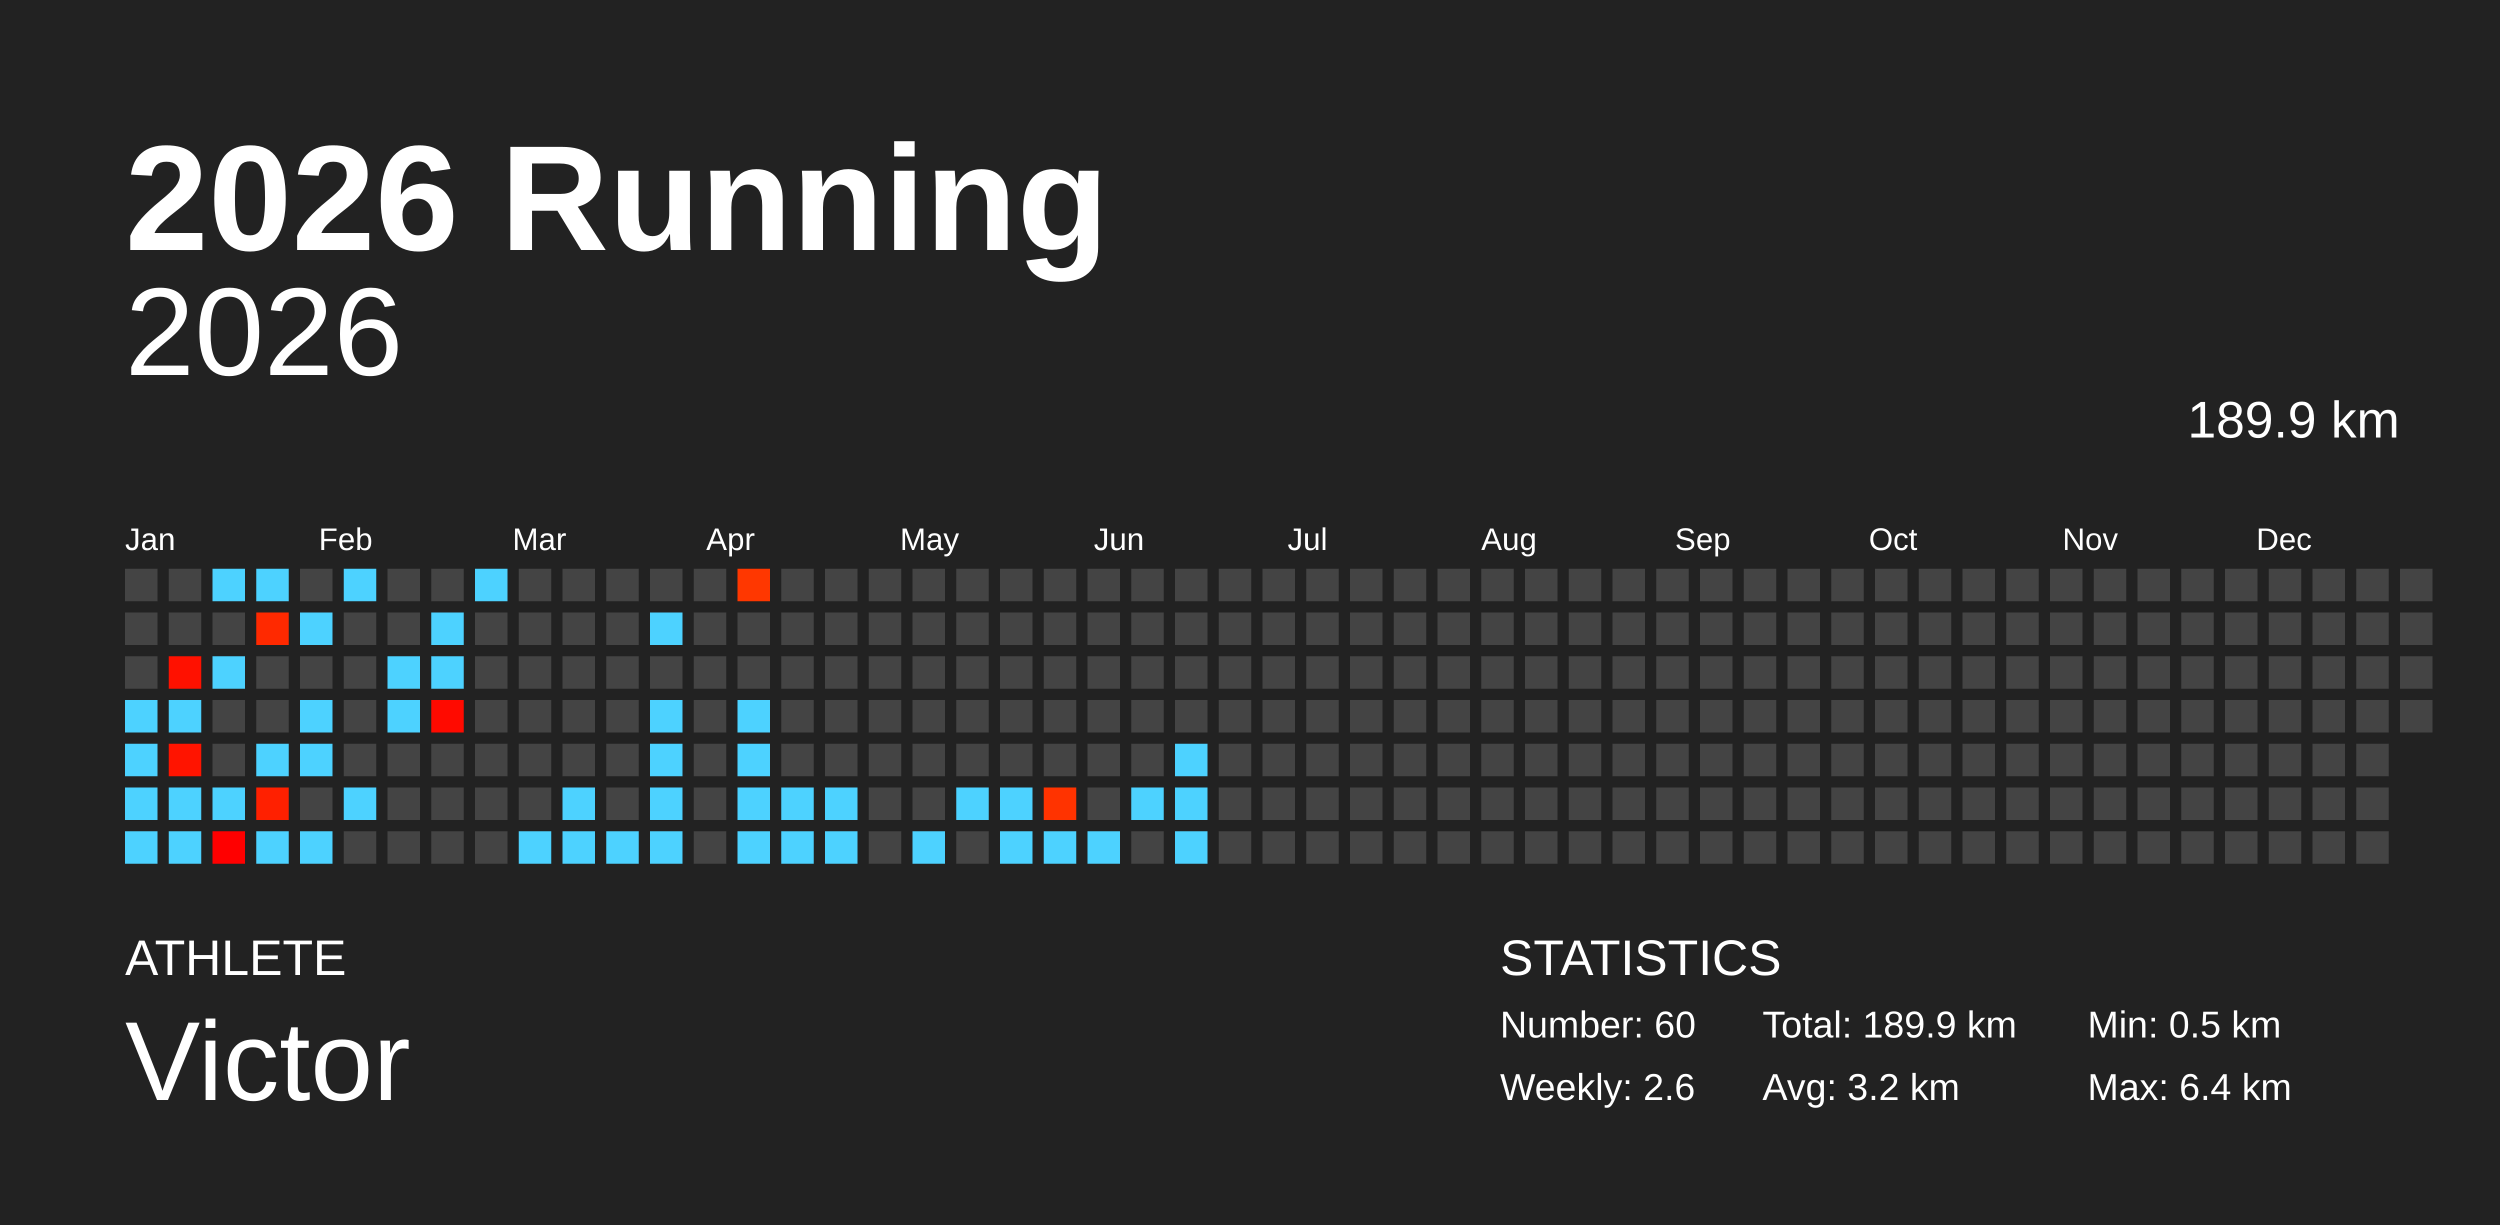
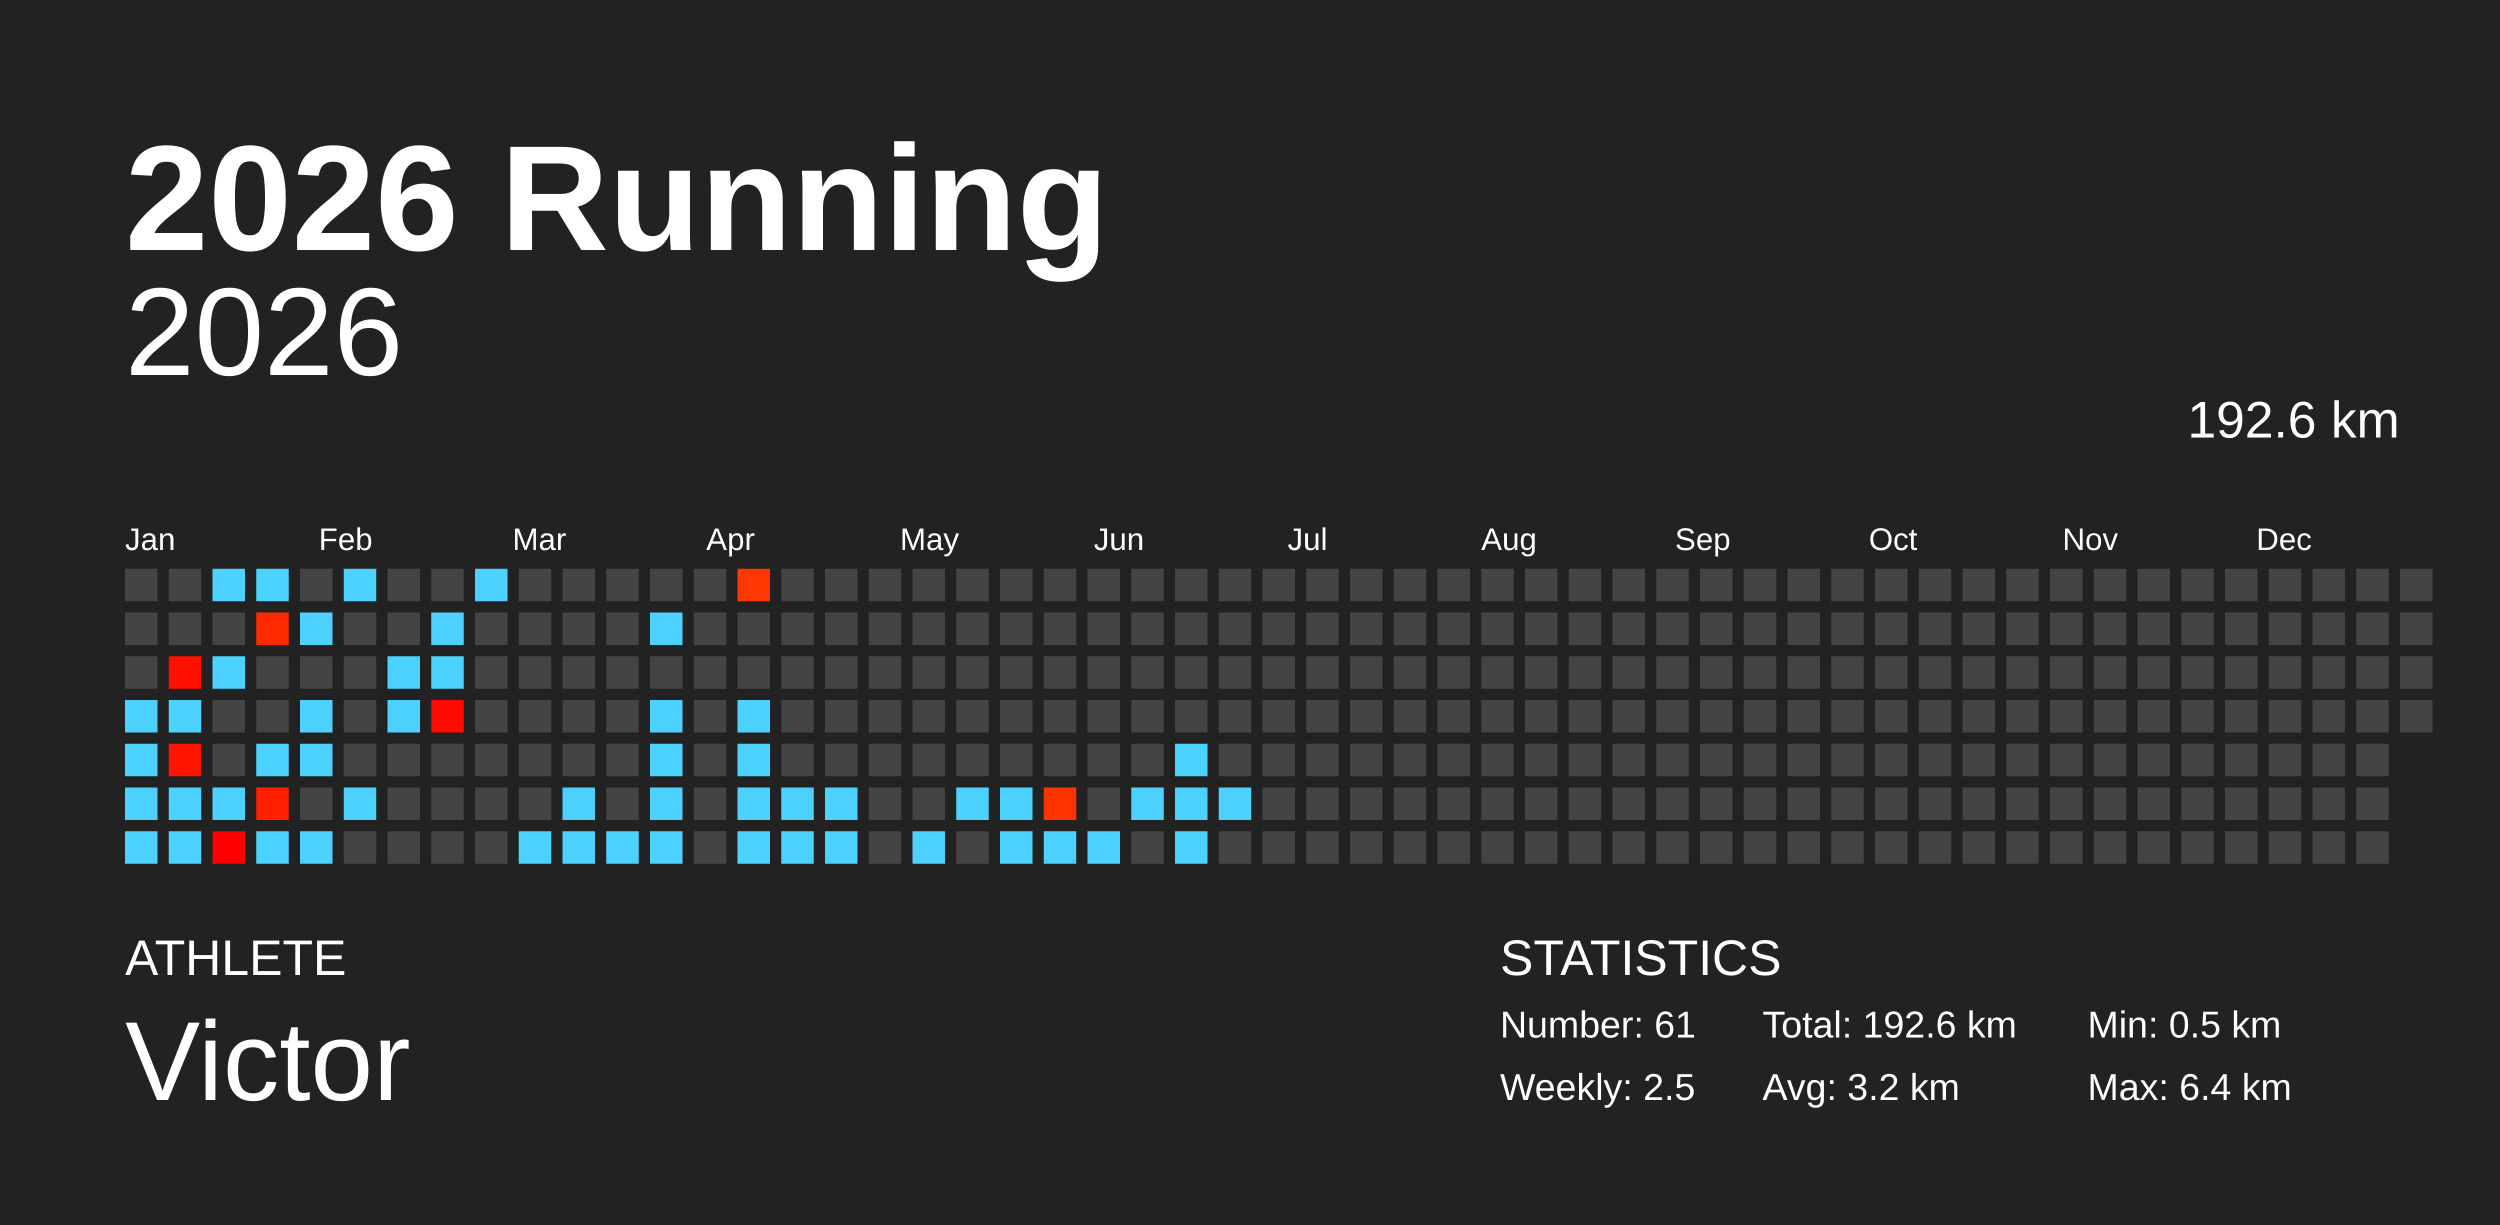
<svg xmlns="http://www.w3.org/2000/svg" baseProfile="full" height="98mm" version="1.1" viewBox="0,0,200,98" width="200mm">
  <defs />
  <rect fill="#222222" height="98" width="200" x="0" y="0" />
  <text fill="#FFFFFF" style="font-size:12px; font-family:Arial; font-weight:bold;" x="10" y="20">2026 Running</text>
  <text fill="#FFFFFF" style="font-size:4px; font-family:Arial" x="10" y="78">ATHLETE</text>
  <text fill="#FFFFFF" style="font-size:9px; font-family:Arial" x="10" y="88">Victor</text>
  <text fill="#FFFFFF" style="font-size:4px; font-family:Arial" x="120" y="78">STATISTICS</text>
-   <text fill="#FFFFFF" style="font-size:3px; font-family:Arial" x="120" y="83">Number: 60</text>
-   <text fill="#FFFFFF" style="font-size:3px; font-family:Arial" x="120" y="88">Weekly: 2.6</text>
-   <text fill="#FFFFFF" style="font-size:3px; font-family:Arial" x="141" y="83">Total: 189.9 km</text>
+   <text fill="#FFFFFF" style="font-size:3px; font-family:Arial" x="120" y="83">Number: 61</text>
+   <text fill="#FFFFFF" style="font-size:3px; font-family:Arial" x="120" y="88">Weekly: 2.5</text>
+   <text fill="#FFFFFF" style="font-size:3px; font-family:Arial" x="141" y="83">Total: 192.6 km</text>
  <text fill="#FFFFFF" style="font-size:3px; font-family:Arial" x="141" y="88">Avg: 3.2 km</text>
  <text fill="#FFFFFF" style="font-size:3px; font-family:Arial" x="167" y="83">Min: 0.5 km</text>
  <text fill="#FFFFFF" style="font-size:3px; font-family:Arial" x="167" y="88">Max: 6.4 km</text>
  <text alignment-baseline="hanging" fill="#FFFFFF" style="font-size:10.0px; font-family:Arial;" x="10" y="30">2026</text>
-   <text alignment-baseline="hanging" fill="#FFFFFF" style="font-size:4.125px; font-family:Arial;" x="175" y="35">189.9 km</text>
+   <text alignment-baseline="hanging" fill="#FFFFFF" style="font-size:4.125px; font-family:Arial;" x="175" y="35">192.6 km</text>
  <text fill="#FFFFFF" style="font-size:2.5px; font-family:Arial" x="10.0" y="44">Jan</text>
  <text fill="#FFFFFF" style="font-size:2.5px; font-family:Arial" x="25.5" y="44">Feb</text>
  <text fill="#FFFFFF" style="font-size:2.5px; font-family:Arial" x="41.0" y="44">Mar</text>
  <text fill="#FFFFFF" style="font-size:2.5px; font-family:Arial" x="56.5" y="44">Apr</text>
  <text fill="#FFFFFF" style="font-size:2.5px; font-family:Arial" x="72.0" y="44">May</text>
  <text fill="#FFFFFF" style="font-size:2.5px; font-family:Arial" x="87.5" y="44">Jun</text>
  <text fill="#FFFFFF" style="font-size:2.5px; font-family:Arial" x="103.0" y="44">Jul</text>
  <text fill="#FFFFFF" style="font-size:2.5px; font-family:Arial" x="118.5" y="44">Aug</text>
  <text fill="#FFFFFF" style="font-size:2.5px; font-family:Arial" x="134.0" y="44">Sep</text>
  <text fill="#FFFFFF" style="font-size:2.5px; font-family:Arial" x="149.5" y="44">Oct</text>
  <text fill="#FFFFFF" style="font-size:2.5px; font-family:Arial" x="165.0" y="44">Nov</text>
  <text fill="#FFFFFF" style="font-size:2.5px; font-family:Arial" x="180.5" y="44">Dec</text>
  <rect fill="#444444" height="2.6" width="2.6" x="10.0" y="45.5" />
  <rect fill="#444444" height="2.6" width="2.6" x="10.0" y="49.0" />
  <rect fill="#444444" height="2.6" width="2.6" x="10.0" y="52.5" />
  <rect fill="#4dd2ff" height="2.6" width="2.6" x="10.0" y="56.0" />
  <rect fill="#4dd2ff" height="2.6" width="2.6" x="10.0" y="59.5" />
  <rect fill="#4dd2ff" height="2.6" width="2.6" x="10.0" y="63.0" />
  <rect fill="#4dd2ff" height="2.6" width="2.6" x="10.0" y="66.5" />
  <rect fill="#444444" height="2.6" width="2.6" x="13.5" y="45.5" />
  <rect fill="#444444" height="2.6" width="2.6" x="13.5" y="49.0" />
  <rect fill="#ff1100" height="2.6" width="2.6" x="13.5" y="52.5" />
  <rect fill="#4dd2ff" height="2.6" width="2.6" x="13.5" y="56.0" />
  <rect fill="#ff1400" height="2.6" width="2.6" x="13.5" y="59.5" />
  <rect fill="#4dd2ff" height="2.6" width="2.6" x="13.5" y="63.0" />
  <rect fill="#4dd2ff" height="2.6" width="2.6" x="13.5" y="66.5" />
  <rect fill="#4dd2ff" height="2.6" width="2.6" x="17.0" y="45.5" />
  <rect fill="#444444" height="2.6" width="2.6" x="17.0" y="49.0" />
  <rect fill="#4dd2ff" height="2.6" width="2.6" x="17.0" y="52.5" />
  <rect fill="#444444" height="2.6" width="2.6" x="17.0" y="56.0" />
  <rect fill="#444444" height="2.6" width="2.6" x="17.0" y="59.5" />
  <rect fill="#4dd2ff" height="2.6" width="2.6" x="17.0" y="63.0" />
  <rect fill="#ff0000" height="2.6" width="2.6" x="17.0" y="66.5" />
  <rect fill="#4dd2ff" height="2.6" width="2.6" x="20.5" y="45.5" />
  <rect fill="#ff2900" height="2.6" width="2.6" x="20.5" y="49.0" />
  <rect fill="#444444" height="2.6" width="2.6" x="20.5" y="52.5" />
  <rect fill="#444444" height="2.6" width="2.6" x="20.5" y="56.0" />
  <rect fill="#4dd2ff" height="2.6" width="2.6" x="20.5" y="59.5" />
  <rect fill="#ff2000" height="2.6" width="2.6" x="20.5" y="63.0" />
  <rect fill="#4dd2ff" height="2.6" width="2.6" x="20.5" y="66.5" />
  <rect fill="#444444" height="2.6" width="2.6" x="24.0" y="45.5" />
  <rect fill="#4dd2ff" height="2.6" width="2.6" x="24.0" y="49.0" />
  <rect fill="#444444" height="2.6" width="2.6" x="24.0" y="52.5" />
  <rect fill="#4dd2ff" height="2.6" width="2.6" x="24.0" y="56.0" />
  <rect fill="#4dd2ff" height="2.6" width="2.6" x="24.0" y="59.5" />
  <rect fill="#444444" height="2.6" width="2.6" x="24.0" y="63.0" />
  <rect fill="#4dd2ff" height="2.6" width="2.6" x="24.0" y="66.5" />
  <rect fill="#4dd2ff" height="2.6" width="2.6" x="27.5" y="45.5" />
  <rect fill="#444444" height="2.6" width="2.6" x="27.5" y="49.0" />
  <rect fill="#444444" height="2.6" width="2.6" x="27.5" y="52.5" />
  <rect fill="#444444" height="2.6" width="2.6" x="27.5" y="56.0" />
  <rect fill="#444444" height="2.6" width="2.6" x="27.5" y="59.5" />
  <rect fill="#4dd2ff" height="2.6" width="2.6" x="27.5" y="63.0" />
  <rect fill="#444444" height="2.6" width="2.6" x="27.5" y="66.5" />
  <rect fill="#444444" height="2.6" width="2.6" x="31.0" y="45.5" />
  <rect fill="#444444" height="2.6" width="2.6" x="31.0" y="49.0" />
  <rect fill="#4dd2ff" height="2.6" width="2.6" x="31.0" y="52.5" />
  <rect fill="#4dd2ff" height="2.6" width="2.6" x="31.0" y="56.0" />
  <rect fill="#444444" height="2.6" width="2.6" x="31.0" y="59.5" />
  <rect fill="#444444" height="2.6" width="2.6" x="31.0" y="63.0" />
  <rect fill="#444444" height="2.6" width="2.6" x="31.0" y="66.5" />
  <rect fill="#444444" height="2.6" width="2.6" x="34.5" y="45.5" />
  <rect fill="#4dd2ff" height="2.6" width="2.6" x="34.5" y="49.0" />
  <rect fill="#4dd2ff" height="2.6" width="2.6" x="34.5" y="52.5" />
  <rect fill="#ff0a00" height="2.6" width="2.6" x="34.5" y="56.0" />
  <rect fill="#444444" height="2.6" width="2.6" x="34.5" y="59.5" />
  <rect fill="#444444" height="2.6" width="2.6" x="34.5" y="63.0" />
  <rect fill="#444444" height="2.6" width="2.6" x="34.5" y="66.5" />
  <rect fill="#4dd2ff" height="2.6" width="2.6" x="38.0" y="45.5" />
  <rect fill="#444444" height="2.6" width="2.6" x="38.0" y="49.0" />
  <rect fill="#444444" height="2.6" width="2.6" x="38.0" y="52.5" />
  <rect fill="#444444" height="2.6" width="2.6" x="38.0" y="56.0" />
  <rect fill="#444444" height="2.6" width="2.6" x="38.0" y="59.5" />
  <rect fill="#444444" height="2.6" width="2.6" x="38.0" y="63.0" />
  <rect fill="#444444" height="2.6" width="2.6" x="38.0" y="66.5" />
  <rect fill="#444444" height="2.6" width="2.6" x="41.5" y="45.5" />
  <rect fill="#444444" height="2.6" width="2.6" x="41.5" y="49.0" />
  <rect fill="#444444" height="2.6" width="2.6" x="41.5" y="52.5" />
  <rect fill="#444444" height="2.6" width="2.6" x="41.5" y="56.0" />
  <rect fill="#444444" height="2.6" width="2.6" x="41.5" y="59.5" />
  <rect fill="#444444" height="2.6" width="2.6" x="41.5" y="63.0" />
  <rect fill="#4dd2ff" height="2.6" width="2.6" x="41.5" y="66.5" />
  <rect fill="#444444" height="2.6" width="2.6" x="45.0" y="45.5" />
  <rect fill="#444444" height="2.6" width="2.6" x="45.0" y="49.0" />
  <rect fill="#444444" height="2.6" width="2.6" x="45.0" y="52.5" />
  <rect fill="#444444" height="2.6" width="2.6" x="45.0" y="56.0" />
  <rect fill="#444444" height="2.6" width="2.6" x="45.0" y="59.5" />
  <rect fill="#4dd2ff" height="2.6" width="2.6" x="45.0" y="63.0" />
  <rect fill="#4dd2ff" height="2.6" width="2.6" x="45.0" y="66.5" />
  <rect fill="#444444" height="2.6" width="2.6" x="48.5" y="45.5" />
  <rect fill="#444444" height="2.6" width="2.6" x="48.5" y="49.0" />
  <rect fill="#444444" height="2.6" width="2.6" x="48.5" y="52.5" />
  <rect fill="#444444" height="2.6" width="2.6" x="48.5" y="56.0" />
  <rect fill="#444444" height="2.6" width="2.6" x="48.5" y="59.5" />
  <rect fill="#444444" height="2.6" width="2.6" x="48.5" y="63.0" />
  <rect fill="#4dd2ff" height="2.6" width="2.6" x="48.5" y="66.5" />
  <rect fill="#444444" height="2.6" width="2.6" x="52.0" y="45.5" />
  <rect fill="#4dd2ff" height="2.6" width="2.6" x="52.0" y="49.0" />
  <rect fill="#444444" height="2.6" width="2.6" x="52.0" y="52.5" />
  <rect fill="#4dd2ff" height="2.6" width="2.6" x="52.0" y="56.0" />
  <rect fill="#4dd2ff" height="2.6" width="2.6" x="52.0" y="59.5" />
  <rect fill="#4dd2ff" height="2.6" width="2.6" x="52.0" y="63.0" />
  <rect fill="#4dd2ff" height="2.6" width="2.6" x="52.0" y="66.5" />
  <rect fill="#444444" height="2.6" width="2.6" x="55.5" y="45.5" />
  <rect fill="#444444" height="2.6" width="2.6" x="55.5" y="49.0" />
  <rect fill="#444444" height="2.6" width="2.6" x="55.5" y="52.5" />
  <rect fill="#444444" height="2.6" width="2.6" x="55.5" y="56.0" />
  <rect fill="#444444" height="2.6" width="2.6" x="55.5" y="59.5" />
  <rect fill="#444444" height="2.6" width="2.6" x="55.5" y="63.0" />
  <rect fill="#444444" height="2.6" width="2.6" x="55.5" y="66.5" />
  <rect fill="#ff3700" height="2.6" width="2.6" x="59.0" y="45.5" />
  <rect fill="#444444" height="2.6" width="2.6" x="59.0" y="49.0" />
  <rect fill="#444444" height="2.6" width="2.6" x="59.0" y="52.5" />
  <rect fill="#4dd2ff" height="2.6" width="2.6" x="59.0" y="56.0" />
  <rect fill="#4dd2ff" height="2.6" width="2.6" x="59.0" y="59.5" />
  <rect fill="#4dd2ff" height="2.6" width="2.6" x="59.0" y="63.0" />
  <rect fill="#4dd2ff" height="2.6" width="2.6" x="59.0" y="66.5" />
  <rect fill="#444444" height="2.6" width="2.6" x="62.5" y="45.5" />
  <rect fill="#444444" height="2.6" width="2.6" x="62.5" y="49.0" />
  <rect fill="#444444" height="2.6" width="2.6" x="62.5" y="52.5" />
  <rect fill="#444444" height="2.6" width="2.6" x="62.5" y="56.0" />
  <rect fill="#444444" height="2.6" width="2.6" x="62.5" y="59.5" />
  <rect fill="#4dd2ff" height="2.6" width="2.6" x="62.5" y="63.0" />
  <rect fill="#4dd2ff" height="2.6" width="2.6" x="62.5" y="66.5" />
  <rect fill="#444444" height="2.6" width="2.6" x="66.0" y="45.5" />
  <rect fill="#444444" height="2.6" width="2.6" x="66.0" y="49.0" />
  <rect fill="#444444" height="2.6" width="2.6" x="66.0" y="52.5" />
  <rect fill="#444444" height="2.6" width="2.6" x="66.0" y="56.0" />
  <rect fill="#444444" height="2.6" width="2.6" x="66.0" y="59.5" />
  <rect fill="#4dd2ff" height="2.6" width="2.6" x="66.0" y="63.0" />
  <rect fill="#4dd2ff" height="2.6" width="2.6" x="66.0" y="66.5" />
  <rect fill="#444444" height="2.6" width="2.6" x="69.5" y="45.5" />
  <rect fill="#444444" height="2.6" width="2.6" x="69.5" y="49.0" />
  <rect fill="#444444" height="2.6" width="2.6" x="69.5" y="52.5" />
  <rect fill="#444444" height="2.6" width="2.6" x="69.5" y="56.0" />
  <rect fill="#444444" height="2.6" width="2.6" x="69.5" y="59.5" />
  <rect fill="#444444" height="2.6" width="2.6" x="69.5" y="63.0" />
  <rect fill="#444444" height="2.6" width="2.6" x="69.5" y="66.5" />
  <rect fill="#444444" height="2.6" width="2.6" x="73.0" y="45.5" />
  <rect fill="#444444" height="2.6" width="2.6" x="73.0" y="49.0" />
  <rect fill="#444444" height="2.6" width="2.6" x="73.0" y="52.5" />
  <rect fill="#444444" height="2.6" width="2.6" x="73.0" y="56.0" />
  <rect fill="#444444" height="2.6" width="2.6" x="73.0" y="59.5" />
  <rect fill="#444444" height="2.6" width="2.6" x="73.0" y="63.0" />
  <rect fill="#4dd2ff" height="2.6" width="2.6" x="73.0" y="66.5" />
  <rect fill="#444444" height="2.6" width="2.6" x="76.5" y="45.5" />
  <rect fill="#444444" height="2.6" width="2.6" x="76.5" y="49.0" />
  <rect fill="#444444" height="2.6" width="2.6" x="76.5" y="52.5" />
  <rect fill="#444444" height="2.6" width="2.6" x="76.5" y="56.0" />
  <rect fill="#444444" height="2.6" width="2.6" x="76.5" y="59.5" />
  <rect fill="#4dd2ff" height="2.6" width="2.6" x="76.5" y="63.0" />
  <rect fill="#444444" height="2.6" width="2.6" x="76.5" y="66.5" />
  <rect fill="#444444" height="2.6" width="2.6" x="80.0" y="45.5" />
  <rect fill="#444444" height="2.6" width="2.6" x="80.0" y="49.0" />
  <rect fill="#444444" height="2.6" width="2.6" x="80.0" y="52.5" />
  <rect fill="#444444" height="2.6" width="2.6" x="80.0" y="56.0" />
  <rect fill="#444444" height="2.6" width="2.6" x="80.0" y="59.5" />
  <rect fill="#4dd2ff" height="2.6" width="2.6" x="80.0" y="63.0" />
  <rect fill="#4dd2ff" height="2.6" width="2.6" x="80.0" y="66.5" />
  <rect fill="#444444" height="2.6" width="2.6" x="83.5" y="45.5" />
  <rect fill="#444444" height="2.6" width="2.6" x="83.5" y="49.0" />
  <rect fill="#444444" height="2.6" width="2.6" x="83.5" y="52.5" />
  <rect fill="#444444" height="2.6" width="2.6" x="83.5" y="56.0" />
  <rect fill="#444444" height="2.6" width="2.6" x="83.5" y="59.5" />
  <rect fill="#ff3300" height="2.6" width="2.6" x="83.5" y="63.0" />
  <rect fill="#4dd2ff" height="2.6" width="2.6" x="83.5" y="66.5" />
  <rect fill="#444444" height="2.6" width="2.6" x="87.0" y="45.5" />
  <rect fill="#444444" height="2.6" width="2.6" x="87.0" y="49.0" />
  <rect fill="#444444" height="2.6" width="2.6" x="87.0" y="52.5" />
  <rect fill="#444444" height="2.6" width="2.6" x="87.0" y="56.0" />
  <rect fill="#444444" height="2.6" width="2.6" x="87.0" y="59.5" />
  <rect fill="#444444" height="2.6" width="2.6" x="87.0" y="63.0" />
  <rect fill="#4dd2ff" height="2.6" width="2.6" x="87.0" y="66.5" />
  <rect fill="#444444" height="2.6" width="2.6" x="90.5" y="45.5" />
  <rect fill="#444444" height="2.6" width="2.6" x="90.5" y="49.0" />
  <rect fill="#444444" height="2.6" width="2.6" x="90.5" y="52.5" />
  <rect fill="#444444" height="2.6" width="2.6" x="90.5" y="56.0" />
  <rect fill="#444444" height="2.6" width="2.6" x="90.5" y="59.5" />
  <rect fill="#4dd2ff" height="2.6" width="2.6" x="90.5" y="63.0" />
  <rect fill="#444444" height="2.6" width="2.6" x="90.5" y="66.5" />
  <rect fill="#444444" height="2.6" width="2.6" x="94.0" y="45.5" />
  <rect fill="#444444" height="2.6" width="2.6" x="94.0" y="49.0" />
  <rect fill="#444444" height="2.6" width="2.6" x="94.0" y="52.5" />
  <rect fill="#444444" height="2.6" width="2.6" x="94.0" y="56.0" />
  <rect fill="#4dd2ff" height="2.6" width="2.6" x="94.0" y="59.5" />
  <rect fill="#4dd2ff" height="2.6" width="2.6" x="94.0" y="63.0" />
  <rect fill="#4dd2ff" height="2.6" width="2.6" x="94.0" y="66.5" />
  <rect fill="#444444" height="2.6" width="2.6" x="97.5" y="45.5" />
  <rect fill="#444444" height="2.6" width="2.6" x="97.5" y="49.0" />
  <rect fill="#444444" height="2.6" width="2.6" x="97.5" y="52.5" />
  <rect fill="#444444" height="2.6" width="2.6" x="97.5" y="56.0" />
  <rect fill="#444444" height="2.6" width="2.6" x="97.5" y="59.5" />
-   <rect fill="#444444" height="2.6" width="2.6" x="97.5" y="63.0" />
+   <rect fill="#4dd2ff" height="2.6" width="2.6" x="97.5" y="63.0" />
  <rect fill="#444444" height="2.6" width="2.6" x="97.5" y="66.5" />
  <rect fill="#444444" height="2.6" width="2.6" x="101.0" y="45.5" />
  <rect fill="#444444" height="2.6" width="2.6" x="101.0" y="49.0" />
  <rect fill="#444444" height="2.6" width="2.6" x="101.0" y="52.5" />
  <rect fill="#444444" height="2.6" width="2.6" x="101.0" y="56.0" />
  <rect fill="#444444" height="2.6" width="2.6" x="101.0" y="59.5" />
  <rect fill="#444444" height="2.6" width="2.6" x="101.0" y="63.0" />
  <rect fill="#444444" height="2.6" width="2.6" x="101.0" y="66.5" />
  <rect fill="#444444" height="2.6" width="2.6" x="104.5" y="45.5" />
  <rect fill="#444444" height="2.6" width="2.6" x="104.5" y="49.0" />
  <rect fill="#444444" height="2.6" width="2.6" x="104.5" y="52.5" />
  <rect fill="#444444" height="2.6" width="2.6" x="104.5" y="56.0" />
  <rect fill="#444444" height="2.6" width="2.6" x="104.5" y="59.5" />
  <rect fill="#444444" height="2.6" width="2.6" x="104.5" y="63.0" />
  <rect fill="#444444" height="2.6" width="2.6" x="104.5" y="66.5" />
  <rect fill="#444444" height="2.6" width="2.6" x="108.0" y="45.5" />
  <rect fill="#444444" height="2.6" width="2.6" x="108.0" y="49.0" />
  <rect fill="#444444" height="2.6" width="2.6" x="108.0" y="52.5" />
  <rect fill="#444444" height="2.6" width="2.6" x="108.0" y="56.0" />
  <rect fill="#444444" height="2.6" width="2.6" x="108.0" y="59.5" />
  <rect fill="#444444" height="2.6" width="2.6" x="108.0" y="63.0" />
  <rect fill="#444444" height="2.6" width="2.6" x="108.0" y="66.5" />
  <rect fill="#444444" height="2.6" width="2.6" x="111.5" y="45.5" />
  <rect fill="#444444" height="2.6" width="2.6" x="111.5" y="49.0" />
  <rect fill="#444444" height="2.6" width="2.6" x="111.5" y="52.5" />
  <rect fill="#444444" height="2.6" width="2.6" x="111.5" y="56.0" />
  <rect fill="#444444" height="2.6" width="2.6" x="111.5" y="59.5" />
  <rect fill="#444444" height="2.6" width="2.6" x="111.5" y="63.0" />
  <rect fill="#444444" height="2.6" width="2.6" x="111.5" y="66.5" />
  <rect fill="#444444" height="2.6" width="2.6" x="115.0" y="45.5" />
  <rect fill="#444444" height="2.6" width="2.6" x="115.0" y="49.0" />
  <rect fill="#444444" height="2.6" width="2.6" x="115.0" y="52.5" />
  <rect fill="#444444" height="2.6" width="2.6" x="115.0" y="56.0" />
  <rect fill="#444444" height="2.6" width="2.6" x="115.0" y="59.5" />
  <rect fill="#444444" height="2.6" width="2.6" x="115.0" y="63.0" />
  <rect fill="#444444" height="2.6" width="2.6" x="115.0" y="66.5" />
  <rect fill="#444444" height="2.6" width="2.6" x="118.5" y="45.5" />
  <rect fill="#444444" height="2.6" width="2.6" x="118.5" y="49.0" />
  <rect fill="#444444" height="2.6" width="2.6" x="118.5" y="52.5" />
  <rect fill="#444444" height="2.6" width="2.6" x="118.5" y="56.0" />
  <rect fill="#444444" height="2.6" width="2.6" x="118.5" y="59.5" />
  <rect fill="#444444" height="2.6" width="2.6" x="118.5" y="63.0" />
  <rect fill="#444444" height="2.6" width="2.6" x="118.5" y="66.5" />
  <rect fill="#444444" height="2.6" width="2.6" x="122.0" y="45.5" />
  <rect fill="#444444" height="2.6" width="2.6" x="122.0" y="49.0" />
  <rect fill="#444444" height="2.6" width="2.6" x="122.0" y="52.5" />
  <rect fill="#444444" height="2.6" width="2.6" x="122.0" y="56.0" />
  <rect fill="#444444" height="2.6" width="2.6" x="122.0" y="59.5" />
  <rect fill="#444444" height="2.6" width="2.6" x="122.0" y="63.0" />
  <rect fill="#444444" height="2.6" width="2.6" x="122.0" y="66.5" />
  <rect fill="#444444" height="2.6" width="2.6" x="125.5" y="45.5" />
  <rect fill="#444444" height="2.6" width="2.6" x="125.5" y="49.0" />
  <rect fill="#444444" height="2.6" width="2.6" x="125.5" y="52.5" />
  <rect fill="#444444" height="2.6" width="2.6" x="125.5" y="56.0" />
  <rect fill="#444444" height="2.6" width="2.6" x="125.5" y="59.5" />
  <rect fill="#444444" height="2.6" width="2.6" x="125.5" y="63.0" />
  <rect fill="#444444" height="2.6" width="2.6" x="125.5" y="66.5" />
  <rect fill="#444444" height="2.6" width="2.6" x="129.0" y="45.5" />
  <rect fill="#444444" height="2.6" width="2.6" x="129.0" y="49.0" />
  <rect fill="#444444" height="2.6" width="2.6" x="129.0" y="52.5" />
  <rect fill="#444444" height="2.6" width="2.6" x="129.0" y="56.0" />
  <rect fill="#444444" height="2.6" width="2.6" x="129.0" y="59.5" />
  <rect fill="#444444" height="2.6" width="2.6" x="129.0" y="63.0" />
  <rect fill="#444444" height="2.6" width="2.6" x="129.0" y="66.5" />
  <rect fill="#444444" height="2.6" width="2.6" x="132.5" y="45.5" />
  <rect fill="#444444" height="2.6" width="2.6" x="132.5" y="49.0" />
  <rect fill="#444444" height="2.6" width="2.6" x="132.5" y="52.5" />
  <rect fill="#444444" height="2.6" width="2.6" x="132.5" y="56.0" />
  <rect fill="#444444" height="2.6" width="2.6" x="132.5" y="59.5" />
  <rect fill="#444444" height="2.6" width="2.6" x="132.5" y="63.0" />
  <rect fill="#444444" height="2.6" width="2.6" x="132.5" y="66.5" />
  <rect fill="#444444" height="2.6" width="2.6" x="136.0" y="45.5" />
  <rect fill="#444444" height="2.6" width="2.6" x="136.0" y="49.0" />
  <rect fill="#444444" height="2.6" width="2.6" x="136.0" y="52.5" />
  <rect fill="#444444" height="2.6" width="2.6" x="136.0" y="56.0" />
  <rect fill="#444444" height="2.6" width="2.6" x="136.0" y="59.5" />
  <rect fill="#444444" height="2.6" width="2.6" x="136.0" y="63.0" />
  <rect fill="#444444" height="2.6" width="2.6" x="136.0" y="66.5" />
  <rect fill="#444444" height="2.6" width="2.6" x="139.5" y="45.5" />
  <rect fill="#444444" height="2.6" width="2.6" x="139.5" y="49.0" />
  <rect fill="#444444" height="2.6" width="2.6" x="139.5" y="52.5" />
  <rect fill="#444444" height="2.6" width="2.6" x="139.5" y="56.0" />
  <rect fill="#444444" height="2.6" width="2.6" x="139.5" y="59.5" />
  <rect fill="#444444" height="2.6" width="2.6" x="139.5" y="63.0" />
  <rect fill="#444444" height="2.6" width="2.6" x="139.5" y="66.5" />
  <rect fill="#444444" height="2.6" width="2.6" x="143.0" y="45.5" />
  <rect fill="#444444" height="2.6" width="2.6" x="143.0" y="49.0" />
  <rect fill="#444444" height="2.6" width="2.6" x="143.0" y="52.5" />
  <rect fill="#444444" height="2.6" width="2.6" x="143.0" y="56.0" />
  <rect fill="#444444" height="2.6" width="2.6" x="143.0" y="59.5" />
  <rect fill="#444444" height="2.6" width="2.6" x="143.0" y="63.0" />
  <rect fill="#444444" height="2.6" width="2.6" x="143.0" y="66.5" />
  <rect fill="#444444" height="2.6" width="2.6" x="146.5" y="45.5" />
  <rect fill="#444444" height="2.6" width="2.6" x="146.5" y="49.0" />
  <rect fill="#444444" height="2.6" width="2.6" x="146.5" y="52.5" />
  <rect fill="#444444" height="2.6" width="2.6" x="146.5" y="56.0" />
  <rect fill="#444444" height="2.6" width="2.6" x="146.5" y="59.5" />
  <rect fill="#444444" height="2.6" width="2.6" x="146.5" y="63.0" />
  <rect fill="#444444" height="2.6" width="2.6" x="146.5" y="66.5" />
  <rect fill="#444444" height="2.6" width="2.6" x="150.0" y="45.5" />
  <rect fill="#444444" height="2.6" width="2.6" x="150.0" y="49.0" />
  <rect fill="#444444" height="2.6" width="2.6" x="150.0" y="52.5" />
  <rect fill="#444444" height="2.6" width="2.6" x="150.0" y="56.0" />
  <rect fill="#444444" height="2.6" width="2.6" x="150.0" y="59.5" />
  <rect fill="#444444" height="2.6" width="2.6" x="150.0" y="63.0" />
  <rect fill="#444444" height="2.6" width="2.6" x="150.0" y="66.5" />
  <rect fill="#444444" height="2.6" width="2.6" x="153.5" y="45.5" />
  <rect fill="#444444" height="2.6" width="2.6" x="153.5" y="49.0" />
  <rect fill="#444444" height="2.6" width="2.6" x="153.5" y="52.5" />
  <rect fill="#444444" height="2.6" width="2.6" x="153.5" y="56.0" />
  <rect fill="#444444" height="2.6" width="2.6" x="153.5" y="59.5" />
  <rect fill="#444444" height="2.6" width="2.6" x="153.5" y="63.0" />
  <rect fill="#444444" height="2.6" width="2.6" x="153.5" y="66.5" />
  <rect fill="#444444" height="2.6" width="2.6" x="157.0" y="45.5" />
  <rect fill="#444444" height="2.6" width="2.6" x="157.0" y="49.0" />
  <rect fill="#444444" height="2.6" width="2.6" x="157.0" y="52.5" />
  <rect fill="#444444" height="2.6" width="2.6" x="157.0" y="56.0" />
  <rect fill="#444444" height="2.6" width="2.6" x="157.0" y="59.5" />
  <rect fill="#444444" height="2.6" width="2.6" x="157.0" y="63.0" />
  <rect fill="#444444" height="2.6" width="2.6" x="157.0" y="66.5" />
  <rect fill="#444444" height="2.6" width="2.6" x="160.5" y="45.5" />
  <rect fill="#444444" height="2.6" width="2.6" x="160.5" y="49.0" />
  <rect fill="#444444" height="2.6" width="2.6" x="160.5" y="52.5" />
  <rect fill="#444444" height="2.6" width="2.6" x="160.5" y="56.0" />
  <rect fill="#444444" height="2.6" width="2.6" x="160.5" y="59.5" />
  <rect fill="#444444" height="2.6" width="2.6" x="160.5" y="63.0" />
  <rect fill="#444444" height="2.6" width="2.6" x="160.5" y="66.5" />
  <rect fill="#444444" height="2.6" width="2.6" x="164.0" y="45.5" />
  <rect fill="#444444" height="2.6" width="2.6" x="164.0" y="49.0" />
  <rect fill="#444444" height="2.6" width="2.6" x="164.0" y="52.5" />
  <rect fill="#444444" height="2.6" width="2.6" x="164.0" y="56.0" />
  <rect fill="#444444" height="2.6" width="2.6" x="164.0" y="59.5" />
  <rect fill="#444444" height="2.6" width="2.6" x="164.0" y="63.0" />
  <rect fill="#444444" height="2.6" width="2.6" x="164.0" y="66.5" />
  <rect fill="#444444" height="2.6" width="2.6" x="167.5" y="45.5" />
  <rect fill="#444444" height="2.6" width="2.6" x="167.5" y="49.0" />
  <rect fill="#444444" height="2.6" width="2.6" x="167.5" y="52.5" />
  <rect fill="#444444" height="2.6" width="2.6" x="167.5" y="56.0" />
  <rect fill="#444444" height="2.6" width="2.6" x="167.5" y="59.5" />
  <rect fill="#444444" height="2.6" width="2.6" x="167.5" y="63.0" />
  <rect fill="#444444" height="2.6" width="2.6" x="167.5" y="66.5" />
  <rect fill="#444444" height="2.6" width="2.6" x="171.0" y="45.5" />
  <rect fill="#444444" height="2.6" width="2.6" x="171.0" y="49.0" />
  <rect fill="#444444" height="2.6" width="2.6" x="171.0" y="52.5" />
  <rect fill="#444444" height="2.6" width="2.6" x="171.0" y="56.0" />
  <rect fill="#444444" height="2.6" width="2.6" x="171.0" y="59.5" />
  <rect fill="#444444" height="2.6" width="2.6" x="171.0" y="63.0" />
  <rect fill="#444444" height="2.6" width="2.6" x="171.0" y="66.5" />
  <rect fill="#444444" height="2.6" width="2.6" x="174.5" y="45.5" />
  <rect fill="#444444" height="2.6" width="2.6" x="174.5" y="49.0" />
  <rect fill="#444444" height="2.6" width="2.6" x="174.5" y="52.5" />
  <rect fill="#444444" height="2.6" width="2.6" x="174.5" y="56.0" />
  <rect fill="#444444" height="2.6" width="2.6" x="174.5" y="59.5" />
  <rect fill="#444444" height="2.6" width="2.6" x="174.5" y="63.0" />
  <rect fill="#444444" height="2.6" width="2.6" x="174.5" y="66.5" />
  <rect fill="#444444" height="2.6" width="2.6" x="178.0" y="45.5" />
  <rect fill="#444444" height="2.6" width="2.6" x="178.0" y="49.0" />
  <rect fill="#444444" height="2.6" width="2.6" x="178.0" y="52.5" />
  <rect fill="#444444" height="2.6" width="2.6" x="178.0" y="56.0" />
  <rect fill="#444444" height="2.6" width="2.6" x="178.0" y="59.5" />
  <rect fill="#444444" height="2.6" width="2.6" x="178.0" y="63.0" />
  <rect fill="#444444" height="2.6" width="2.6" x="178.0" y="66.5" />
  <rect fill="#444444" height="2.6" width="2.6" x="181.5" y="45.5" />
  <rect fill="#444444" height="2.6" width="2.6" x="181.5" y="49.0" />
  <rect fill="#444444" height="2.6" width="2.6" x="181.5" y="52.5" />
  <rect fill="#444444" height="2.6" width="2.6" x="181.5" y="56.0" />
  <rect fill="#444444" height="2.6" width="2.6" x="181.5" y="59.5" />
  <rect fill="#444444" height="2.6" width="2.6" x="181.5" y="63.0" />
  <rect fill="#444444" height="2.6" width="2.6" x="181.5" y="66.5" />
  <rect fill="#444444" height="2.6" width="2.6" x="185.0" y="45.5" />
  <rect fill="#444444" height="2.6" width="2.6" x="185.0" y="49.0" />
  <rect fill="#444444" height="2.6" width="2.6" x="185.0" y="52.5" />
  <rect fill="#444444" height="2.6" width="2.6" x="185.0" y="56.0" />
  <rect fill="#444444" height="2.6" width="2.6" x="185.0" y="59.5" />
  <rect fill="#444444" height="2.6" width="2.6" x="185.0" y="63.0" />
  <rect fill="#444444" height="2.6" width="2.6" x="185.0" y="66.5" />
  <rect fill="#444444" height="2.6" width="2.6" x="188.5" y="45.5" />
  <rect fill="#444444" height="2.6" width="2.6" x="188.5" y="49.0" />
  <rect fill="#444444" height="2.6" width="2.6" x="188.5" y="52.5" />
  <rect fill="#444444" height="2.6" width="2.6" x="188.5" y="56.0" />
  <rect fill="#444444" height="2.6" width="2.6" x="188.5" y="59.5" />
  <rect fill="#444444" height="2.6" width="2.6" x="188.5" y="63.0" />
  <rect fill="#444444" height="2.6" width="2.6" x="188.5" y="66.5" />
  <rect fill="#444444" height="2.6" width="2.6" x="192.0" y="45.5" />
  <rect fill="#444444" height="2.6" width="2.6" x="192.0" y="49.0" />
  <rect fill="#444444" height="2.6" width="2.6" x="192.0" y="52.5" />
  <rect fill="#444444" height="2.6" width="2.6" x="192.0" y="56.0" />
</svg>
